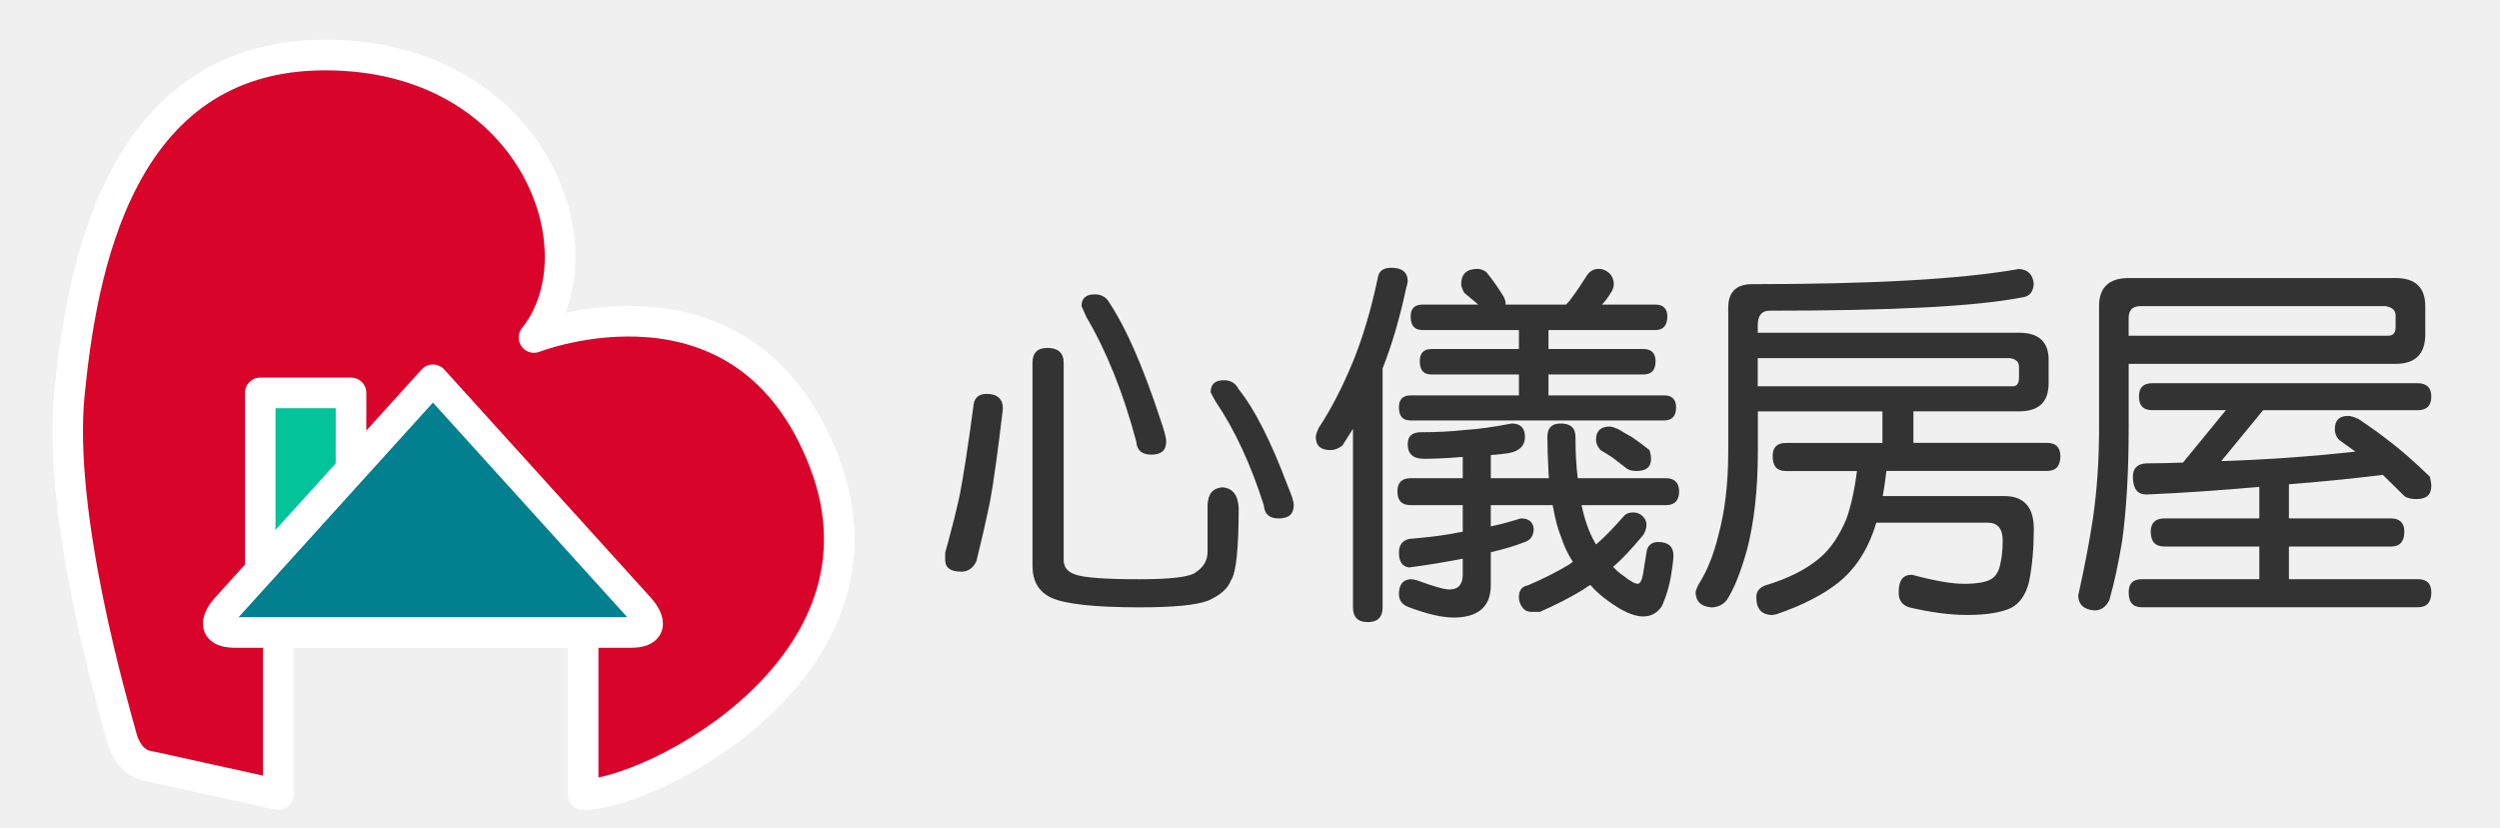
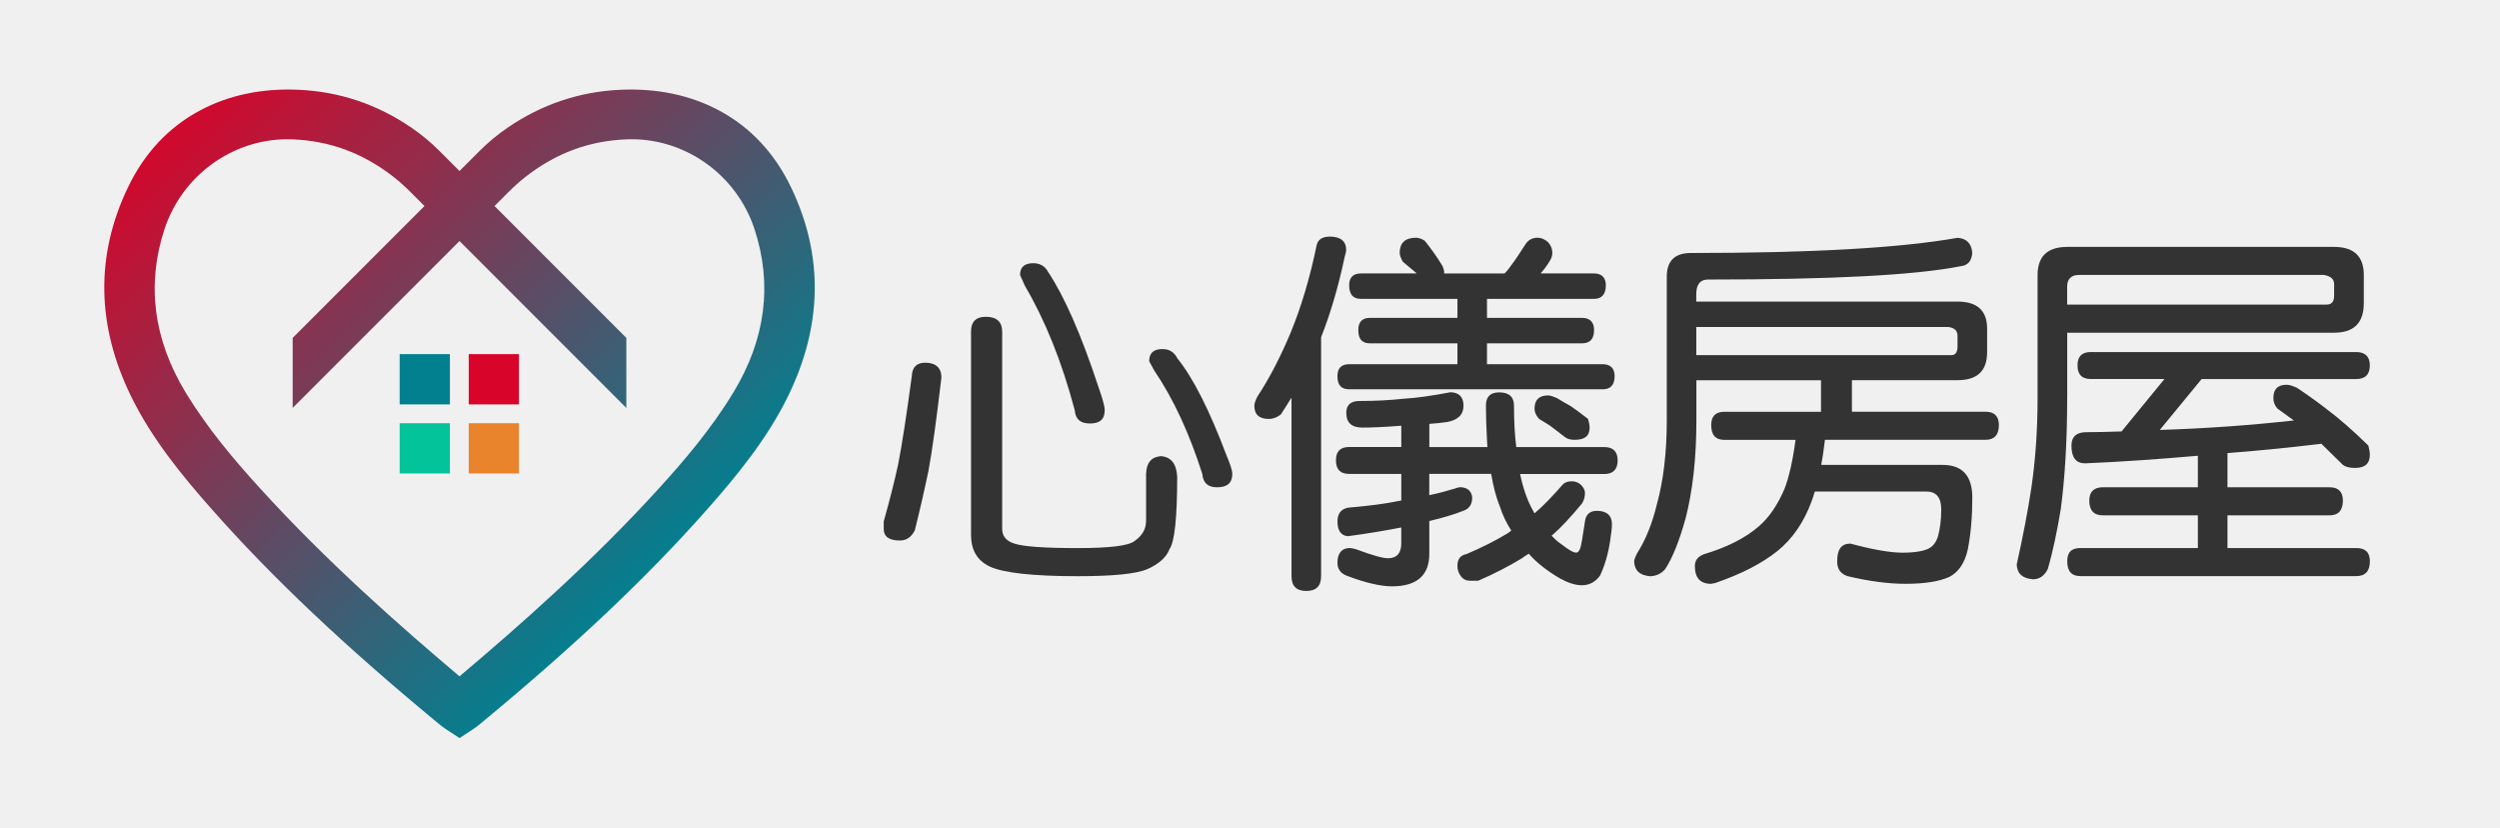
- <svg xmlns="http://www.w3.org/2000/svg" version="1.1" id="圖層_1" x="0px" y="0px" width="145px" height="48px" viewBox="12.5 4.5 145 48" enable-background="new 12.5 4.5 145 48" xml:space="preserve">
+ <svg xmlns="http://www.w3.org/2000/svg" version="1.1" id="圖層_1" x="0px" y="0px" width="145px" height="48px" viewBox="0 0 145 48" enable-background="new 0 0 145 48" xml:space="preserve">
  <g>
    <g>
-       <path fill="#D90429" stroke="#FFFFFF" stroke-width="1.774" stroke-linecap="round" stroke-linejoin="round" stroke-miterlimit="10" d="    M46.335,41.186v9.402c3.965,0,18.543-7.451,13.99-19.295c-4.619-12.014-16.842-7.217-16.842-7.217    c4.055-5.044-0.044-16.383-12.119-16.383c-12.074,0-14.137,12.681-14.836,19.636c-0.714,7.085,2.583,18.267,3.029,19.916    s1.604,1.693,1.604,1.693l7.485,1.648v-9.4H46.335z" />
-       <path fill="#028090" stroke="#FFFFFF" stroke-width="1.774" stroke-linejoin="round" stroke-miterlimit="10" d="M37.62,41.186    c0,0,9.332,0,11.453,0c1.971,0,0.44-1.527,0.44-1.527L37.62,26.528l-11.893,13.13c0,0-1.532,1.527,0.44,1.527    C28.288,41.186,37.62,41.186,37.62,41.186z" />
-       <polygon fill="#02C39A" stroke="#FFFFFF" stroke-width="1.774" stroke-linejoin="round" stroke-miterlimit="10" points="    27.599,37.537 27.599,27.288 32.87,27.288 32.865,31.723 31.047,33.73   " />
+       <path fill="#333333" d="M54.624,21.897c-0.286,2.423-0.528,4.208-0.749,5.397c-0.22,1.059-0.485,2.225-0.793,3.461    c-0.198,0.396-0.484,0.594-0.859,0.594c-0.639,0-0.947-0.221-0.947-0.684v-0.418c0.331-1.189,0.617-2.291,0.837-3.308    c0.22-1.123,0.485-2.839,0.793-5.132c0.022-0.506,0.287-0.771,0.771-0.771C54.292,21.039,54.624,21.325,54.624,21.897z     M58.149,19.232v11.434c0,0.42,0.221,0.707,0.705,0.861c0.529,0.176,1.764,0.262,3.68,0.262c1.851,0,2.951-0.131,3.305-0.416    c0.439-0.309,0.66-0.684,0.66-1.17v-2.711c0.021-0.66,0.309-0.99,0.859-1.035c0.596,0.045,0.903,0.441,0.947,1.189    c0,2.381-0.154,3.791-0.439,4.189c-0.177,0.481-0.617,0.879-1.322,1.188c-0.661,0.266-1.983,0.396-4.01,0.396    c-2.623,0-4.319-0.197-5.09-0.552c-0.749-0.352-1.102-0.969-1.102-1.85V19.232c0-0.573,0.287-0.859,0.859-0.859    C57.818,18.373,58.149,18.658,58.149,19.232z M60.814,15.772c0.927,1.388,1.917,3.614,2.931,6.698    c0.221,0.639,0.354,1.078,0.354,1.323c0,0.527-0.287,0.769-0.859,0.769c-0.551,0-0.837-0.242-0.881-0.769    c-0.749-2.823-1.719-5.222-2.887-7.206l-0.286-0.639c0-0.441,0.242-0.683,0.771-0.683C60.353,15.267,60.64,15.442,60.814,15.772z     M68.308,20.774c0.924,1.146,1.871,3.019,2.842,5.597c0.221,0.527,0.352,0.902,0.352,1.121c0,0.529-0.309,0.771-0.881,0.771    c-0.528,0-0.813-0.242-0.858-0.771c-0.75-2.355-1.675-4.361-2.797-6.013l-0.287-0.528c0-0.462,0.241-0.705,0.771-0.705    C67.845,20.245,68.131,20.422,68.308,20.774z" />
+       <path fill="#333333" d="M78.11,14.494c0,0.11-0.045,0.243-0.09,0.418c-0.373,1.762-0.836,3.307-1.365,4.648V33.42    c0,0.571-0.287,0.856-0.858,0.856c-0.572,0-0.859-0.285-0.859-0.856V23.065c-0.219,0.353-0.418,0.661-0.614,0.968    c-0.222,0.178-0.464,0.266-0.685,0.266c-0.572,0-0.858-0.244-0.858-0.772c0-0.088,0.043-0.266,0.178-0.527    c0.725-1.103,1.365-2.357,1.936-3.725c0.598-1.454,1.104-3.128,1.5-5.046c0.064-0.33,0.33-0.506,0.771-0.506    C77.778,13.723,78.11,13.988,78.11,14.494z M84.917,23.527c0,0.528-0.33,0.837-0.947,0.948c-0.309,0.044-0.639,0.087-1.035,0.109    v1.346h3.371c0-0.088-0.021-0.199-0.021-0.287c-0.045-0.881-0.067-1.585-0.067-2.115c0-0.507,0.243-0.771,0.772-0.771    c0.572,0,0.857,0.265,0.857,0.771c0,0.925,0.045,1.718,0.133,2.402h5.111c0.506,0,0.771,0.264,0.771,0.77    c0,0.529-0.267,0.793-0.771,0.793H88.2c0.178,0.838,0.418,1.543,0.771,2.16c0.021,0.045,0.043,0.088,0.065,0.111    c0.021,0,0.043-0.023,0.064-0.045c0.441-0.375,0.971-0.924,1.588-1.629c0.109-0.111,0.285-0.176,0.506-0.176    c0.197,0,0.373,0.063,0.527,0.196c0.154,0.153,0.244,0.31,0.244,0.483c0,0.242-0.066,0.439-0.178,0.617    c-0.66,0.793-1.232,1.41-1.695,1.808c-0.045,0.045-0.066,0.045-0.066,0.045c0.176,0.194,0.375,0.373,0.574,0.504    c0.396,0.31,0.682,0.485,0.859,0.485c0.154,0,0.262-0.241,0.328-0.682l0.178-1.125c0.043-0.396,0.285-0.617,0.684-0.617    c0.572,0,0.881,0.265,0.881,0.771c0,0.242-0.045,0.572-0.108,0.992c-0.113,0.748-0.31,1.408-0.576,1.982    c-0.265,0.375-0.617,0.571-1.058,0.571c-0.373,0-0.791-0.131-1.276-0.396c-0.748-0.441-1.345-0.904-1.808-1.433    c-0.153,0.089-0.285,0.177-0.396,0.265c-0.728,0.44-1.563,0.881-2.533,1.301h-0.508c-0.196,0-0.375-0.088-0.506-0.266    c-0.131-0.177-0.197-0.373-0.197-0.595c0-0.396,0.177-0.616,0.529-0.685c0.881-0.375,1.674-0.77,2.356-1.188    c0.086-0.043,0.154-0.108,0.24-0.176c-0.285-0.44-0.506-0.904-0.66-1.39c-0.221-0.528-0.375-1.145-0.508-1.895h-3.59v1.234    c0.529-0.109,1.014-0.242,1.455-0.375c0.133-0.043,0.242-0.088,0.354-0.088c0.416,0.021,0.64,0.221,0.683,0.594    c0,0.398-0.177,0.662-0.507,0.771c-0.551,0.221-1.213,0.418-1.983,0.596v1.916c0,1.234-0.726,1.873-2.158,1.873    c-0.661,0-1.52-0.197-2.577-0.594c-0.396-0.134-0.595-0.396-0.595-0.771c0-0.551,0.242-0.838,0.683-0.859    c0.088,0,0.198,0.021,0.375,0.066c0.948,0.352,1.565,0.529,1.875,0.529c0.506,0,0.77-0.287,0.77-0.859v-0.926    c-0.904,0.176-1.939,0.354-3.107,0.508c-0.395-0.045-0.594-0.332-0.594-0.861c0-0.439,0.199-0.705,0.594-0.793    c1.279-0.109,2.271-0.242,2.976-0.396c0.045,0,0.088-0.021,0.133-0.021v-1.543h-3.021c-0.526,0-0.771-0.264-0.771-0.791    c0-0.508,0.244-0.771,0.771-0.771h3.021v-1.234c-1.078,0.088-1.828,0.109-2.248,0.109c-0.637,0-0.944-0.285-0.944-0.859    c0-0.44,0.239-0.684,0.768-0.684c0.906,0,1.766-0.043,2.559-0.131c0.771-0.043,1.674-0.178,2.709-0.375    C84.651,22.756,84.917,23.021,84.917,23.527z M82.669,13.965c0.354,0.44,0.707,0.925,1.037,1.476    c0.043,0.133,0.088,0.242,0.088,0.331v0.088h3.504c0.086-0.088,0.197-0.199,0.285-0.331c0.332-0.44,0.641-0.903,0.947-1.388    c0.153-0.22,0.375-0.353,0.684-0.353c0.221,0,0.418,0.088,0.617,0.265c0.153,0.176,0.242,0.375,0.242,0.617    c0,0.176-0.068,0.352-0.177,0.506c-0.153,0.264-0.332,0.484-0.508,0.683h3.106c0.439,0,0.683,0.242,0.683,0.683    c0,0.528-0.242,0.793-0.683,0.793H86.28v1.101h5.508c0.463,0,0.705,0.243,0.705,0.706c0,0.529-0.242,0.771-0.705,0.771H86.28    v1.211h6.719c0.441,0,0.687,0.242,0.687,0.684c0,0.527-0.244,0.771-0.687,0.771H78.284c-0.463,0-0.682-0.243-0.682-0.771    c0-0.441,0.219-0.684,0.682-0.684h6.281v-1.211h-5.07c-0.463,0-0.682-0.242-0.682-0.771c0-0.463,0.219-0.706,0.682-0.706h5.07    v-1.101h-5.598c-0.463,0-0.684-0.265-0.684-0.793c0-0.44,0.221-0.683,0.684-0.683h3.24c-0.289-0.243-0.551-0.462-0.816-0.683    c-0.133-0.243-0.176-0.419-0.176-0.506c0-0.573,0.309-0.882,0.947-0.882C82.341,13.79,82.495,13.856,82.669,13.965z     M90.339,23.088c0.285,0.176,0.549,0.332,0.791,0.461c0.266,0.177,0.619,0.442,1.014,0.75c0.045,0.177,0.09,0.33,0.09,0.508    c0,0.483-0.287,0.702-0.861,0.702c-0.241,0-0.438-0.043-0.594-0.176c-0.354-0.264-0.617-0.483-0.836-0.639    c-0.199-0.133-0.42-0.263-0.641-0.396c-0.176-0.197-0.264-0.396-0.264-0.595c0-0.506,0.264-0.77,0.793-0.77    C89.962,22.934,90.116,23,90.339,23.088z" />
+       <path fill="#333333" d="M114.438,14.671c-0.043,0.484-0.264,0.727-0.682,0.771c-2.688,0.529-7.559,0.771-14.652,0.771    c-0.461,0-0.682,0.287-0.682,0.859v0.419h15.158c1.145,0,1.719,0.528,1.719,1.563v1.367c0,1.102-0.574,1.629-1.719,1.629h-6.125    v1.829h7.756c0.506,0,0.771,0.267,0.771,0.771c0,0.574-0.266,0.859-0.771,0.859h-9.322c-0.064,0.529-0.131,1.016-0.217,1.455    h7.049c1.146,0,1.719,0.639,1.719,1.895c0,1.102-0.086,2.115-0.264,3.018c-0.176,0.793-0.551,1.322-1.078,1.588    c-0.596,0.265-1.434,0.396-2.533,0.396c-1.016,0-2.139-0.154-3.35-0.441c-0.42-0.131-0.617-0.418-0.617-0.858    c0-0.703,0.242-1.033,0.771-1.033c1.299,0.351,2.313,0.526,3.018,0.526c0.705,0,1.191-0.088,1.477-0.219    c0.287-0.133,0.484-0.377,0.596-0.771c0.109-0.42,0.177-0.927,0.177-1.521c0-0.685-0.287-1.035-0.856-1.035h-6.369    c-0.066,0-0.111,0-0.111,0c-0.064,0.221-0.133,0.42-0.197,0.596c-0.441,1.189-1.102,2.156-1.982,2.863    c-0.883,0.705-2.071,1.322-3.612,1.852c-0.154,0.02-0.222,0.043-0.222,0.043c-0.641,0-0.946-0.352-0.946-1.035    c0-0.33,0.176-0.551,0.528-0.684c1.322-0.396,2.379-0.924,3.172-1.607c0.617-0.529,1.103-1.258,1.5-2.182    c0.263-0.684,0.482-1.631,0.64-2.842h-4.121c-0.526,0-0.771-0.287-0.771-0.859c0-0.506,0.242-0.771,0.771-0.771h5.599v-1.829    H98.43v2.336c0,2.224-0.224,4.097-0.617,5.64c-0.377,1.365-0.772,2.334-1.19,2.973c-0.222,0.267-0.506,0.398-0.859,0.42    c-0.615-0.045-0.924-0.33-0.947-0.858c0-0.065,0.043-0.222,0.178-0.483c0.506-0.796,0.879-1.74,1.146-2.845    c0.375-1.364,0.571-2.996,0.571-4.845v-8.352c0-0.904,0.464-1.366,1.39-1.366c6.963,0,12.14-0.287,15.487-0.881    C114.11,13.834,114.396,14.122,114.438,14.671z M113.228,20.598c0.221,0,0.354-0.154,0.354-0.506v-0.617    c0-0.288-0.176-0.463-0.528-0.508h-14.63v1.629h14.805V20.598z" />
+       <path fill="#333333" d="M119.944,23.088c0,2.488-0.131,4.648-0.373,6.455c-0.221,1.322-0.463,2.469-0.75,3.459    c-0.197,0.396-0.483,0.596-0.856,0.596c-0.617-0.045-0.927-0.331-0.949-0.858c0.375-1.674,0.66-3.174,0.858-4.494    c0.222-1.541,0.353-3.262,0.353-5.155v-7.141c0-1.079,0.574-1.63,1.72-1.63h15.489c1.146,0,1.72,0.551,1.72,1.63v1.631    c0,1.146-0.574,1.716-1.72,1.716h-15.489v3.791H119.944z M120.628,15.948c-0.463,0-0.685,0.242-0.685,0.683v1.035h15.052    c0.285,0,0.438-0.154,0.438-0.507v-0.683c0-0.287-0.197-0.462-0.594-0.529h-5.687L120.628,15.948L120.628,15.948z M137.505,21.192    c0,0.528-0.264,0.793-0.793,0.793h-8.967l-2.427,2.952c2.802-0.088,5.398-0.287,7.779-0.55c-0.31-0.221-0.64-0.461-0.947-0.684    c-0.178-0.197-0.241-0.396-0.241-0.615c0-0.509,0.241-0.772,0.771-0.772c0.151,0,0.353,0.067,0.596,0.176    c0.66,0.441,1.275,0.882,1.806,1.3c0.617,0.461,1.41,1.145,2.336,2.048c0.043,0.177,0.088,0.353,0.088,0.529    c0,0.527-0.287,0.77-0.859,0.77c-0.285,0-0.527-0.045-0.705-0.176c-0.484-0.483-0.902-0.881-1.256-1.233    c-0.043,0.022-0.088,0.022-0.109,0.022c-1.83,0.219-3.612,0.396-5.332,0.527v1.982h5.926c0.507,0,0.771,0.266,0.771,0.771    c0,0.572-0.266,0.859-0.771,0.859h-5.926v1.895h7.47c0.526,0,0.793,0.242,0.793,0.771c0,0.571-0.267,0.858-0.793,0.858h-15.996    c-0.527,0-0.771-0.287-0.771-0.858c0-0.529,0.243-0.771,0.771-0.771h6.809v-1.895h-5.508c-0.526,0-0.793-0.287-0.793-0.859    c0-0.506,0.267-0.771,0.793-0.771h5.508v-1.828c-2.245,0.197-4.428,0.352-6.543,0.441c-0.528,0-0.793-0.332-0.793-1.035    c0-0.486,0.265-0.75,0.793-0.771c0.705,0,1.41-0.023,2.115-0.045l2.49-3.041h-4.275c-0.526,0-0.771-0.264-0.771-0.793    c0-0.506,0.242-0.771,0.771-0.771h15.4C137.241,20.422,137.505,20.686,137.505,21.192z" />
    </g>
    <g>
-       <path fill="#333333" d="M70.691,28.204c-0.286,2.423-0.528,4.208-0.749,5.397c-0.22,1.059-0.485,2.225-0.793,3.461    c-0.198,0.396-0.484,0.594-0.859,0.594c-0.639,0-0.947-0.221-0.947-0.684v-0.418c0.331-1.189,0.617-2.291,0.837-3.307    c0.22-1.123,0.485-2.84,0.793-5.132c0.022-0.506,0.287-0.771,0.771-0.771C70.36,27.345,70.691,27.632,70.691,28.204z     M74.217,25.539v11.434c0,0.42,0.22,0.707,0.705,0.861c0.529,0.176,1.763,0.262,3.679,0.262c1.851,0,2.952-0.131,3.305-0.416    c0.44-0.309,0.661-0.684,0.661-1.17v-2.711c0.021-0.66,0.308-0.99,0.859-1.035c0.595,0.045,0.903,0.441,0.947,1.189    c0,2.381-0.154,3.791-0.439,4.189c-0.177,0.482-0.617,0.879-1.323,1.188c-0.661,0.266-1.983,0.396-4.01,0.396    c-2.622,0-4.319-0.197-5.089-0.551c-0.749-0.352-1.102-0.969-1.102-1.85V25.539c0-0.573,0.287-0.859,0.859-0.859    C73.886,24.679,74.217,24.965,74.217,25.539z M76.882,22.079c0.926,1.388,1.917,3.614,2.931,6.698    c0.22,0.639,0.353,1.079,0.353,1.322c0,0.528-0.287,0.77-0.859,0.77c-0.551,0-0.837-0.242-0.881-0.77    c-0.749-2.821-1.719-5.221-2.887-7.205l-0.286-0.639c0-0.441,0.242-0.683,0.771-0.683C76.42,21.573,76.707,21.749,76.882,22.079z     M84.375,27.081c0.924,1.146,1.871,3.019,2.842,5.597c0.221,0.527,0.352,0.902,0.352,1.121c0,0.529-0.309,0.771-0.881,0.771    c-0.529,0-0.814-0.242-0.859-0.771c-0.75-2.355-1.675-4.361-2.797-6.013l-0.287-0.528c0-0.462,0.242-0.705,0.771-0.705    C83.912,26.552,84.198,26.728,84.375,27.081z" />
-       <path fill="#333333" d="M94.178,20.801c0,0.11-0.045,0.243-0.09,0.418c-0.373,1.762-0.836,3.306-1.365,4.648v13.859    c0,0.572-0.287,0.857-0.859,0.857s-0.859-0.285-0.859-0.857V29.372c-0.219,0.353-0.418,0.66-0.615,0.968    c-0.221,0.177-0.463,0.265-0.684,0.265c-0.572,0-0.859-0.243-0.859-0.771c0-0.088,0.043-0.265,0.178-0.528    c0.725-1.102,1.365-2.357,1.936-3.724c0.598-1.454,1.104-3.128,1.5-5.046c0.064-0.33,0.33-0.506,0.771-0.506    C93.846,20.03,94.178,20.295,94.178,20.801z M100.984,29.834c0,0.528-0.33,0.837-0.947,0.947    c-0.309,0.045-0.639,0.088-1.035,0.109v1.346h3.371c0-0.088-0.021-0.199-0.021-0.287c-0.045-0.881-0.068-1.586-0.068-2.115    c0-0.507,0.244-0.771,0.773-0.771c0.572,0,0.857,0.264,0.857,0.771c0,0.925,0.045,1.718,0.133,2.402h5.111    c0.506,0,0.771,0.264,0.771,0.77c0,0.529-0.266,0.793-0.771,0.793h-4.891c0.178,0.838,0.418,1.543,0.771,2.16    c0.021,0.045,0.043,0.088,0.066,0.111c0.021,0,0.043-0.023,0.064-0.045c0.441-0.375,0.971-0.924,1.588-1.629    c0.109-0.111,0.285-0.176,0.506-0.176c0.197,0,0.373,0.064,0.527,0.197c0.154,0.154,0.244,0.309,0.244,0.484    c0,0.242-0.066,0.439-0.178,0.617c-0.66,0.793-1.232,1.41-1.695,1.807c-0.045,0.045-0.066,0.045-0.066,0.045    c0.176,0.195,0.375,0.373,0.574,0.504c0.396,0.309,0.682,0.486,0.859,0.486c0.154,0,0.262-0.242,0.328-0.682l0.178-1.125    c0.043-0.396,0.285-0.617,0.684-0.617c0.572,0,0.881,0.264,0.881,0.771c0,0.242-0.045,0.572-0.109,0.992    c-0.113,0.748-0.309,1.408-0.576,1.982c-0.264,0.375-0.617,0.572-1.057,0.572c-0.373,0-0.791-0.131-1.277-0.396    c-0.748-0.441-1.344-0.904-1.807-1.432c-0.154,0.088-0.285,0.176-0.396,0.264c-0.727,0.441-1.563,0.881-2.533,1.301h-0.508    c-0.197,0-0.375-0.088-0.506-0.266c-0.131-0.176-0.197-0.373-0.197-0.594c0-0.396,0.176-0.617,0.529-0.684    c0.881-0.375,1.674-0.77,2.357-1.189c0.086-0.043,0.154-0.109,0.24-0.176c-0.285-0.441-0.506-0.904-0.66-1.389    c-0.221-0.529-0.375-1.145-0.508-1.895H99v1.234c0.529-0.109,1.014-0.242,1.455-0.375c0.133-0.043,0.242-0.088,0.354-0.088    c0.416,0.021,0.639,0.221,0.682,0.594c0,0.398-0.176,0.662-0.506,0.771c-0.551,0.221-1.213,0.418-1.984,0.596v1.916    c0,1.234-0.725,1.873-2.158,1.873c-0.662,0-1.52-0.197-2.578-0.594c-0.395-0.133-0.594-0.396-0.594-0.771    c0-0.551,0.242-0.838,0.682-0.859c0.088,0,0.199,0.021,0.375,0.066c0.949,0.352,1.566,0.529,1.875,0.529    c0.506,0,0.77-0.287,0.77-0.859v-0.926c-0.904,0.176-1.939,0.354-3.107,0.508c-0.395-0.045-0.594-0.332-0.594-0.861    c0-0.439,0.199-0.705,0.594-0.793c1.279-0.109,2.27-0.242,2.975-0.396c0.045,0,0.088-0.021,0.133-0.021v-1.543h-3.02    c-0.527,0-0.771-0.264-0.771-0.791c0-0.508,0.244-0.771,0.771-0.771h3.02v-1.234c-1.078,0.088-1.828,0.109-2.248,0.109    c-0.637,0-0.945-0.285-0.945-0.859c0-0.439,0.24-0.683,0.768-0.683c0.906,0,1.766-0.043,2.559-0.132    c0.771-0.043,1.674-0.177,2.709-0.374C100.719,29.063,100.984,29.327,100.984,29.834z M98.736,20.272    c0.354,0.44,0.707,0.925,1.037,1.476c0.043,0.133,0.088,0.242,0.088,0.331v0.088h3.504c0.086-0.088,0.197-0.199,0.285-0.331    c0.332-0.44,0.641-0.903,0.947-1.388c0.154-0.22,0.375-0.353,0.684-0.353c0.221,0,0.418,0.088,0.617,0.265    c0.154,0.176,0.242,0.375,0.242,0.617c0,0.176-0.068,0.352-0.176,0.506c-0.154,0.264-0.332,0.484-0.508,0.683h3.107    c0.439,0,0.682,0.242,0.682,0.683c0,0.528-0.242,0.793-0.682,0.793h-6.215v1.101h5.508c0.463,0,0.705,0.243,0.705,0.706    c0,0.529-0.242,0.771-0.705,0.771h-5.508v1.212h6.719c0.441,0,0.686,0.242,0.686,0.683c0,0.528-0.244,0.771-0.686,0.771H94.352    c-0.463,0-0.682-0.243-0.682-0.771c0-0.441,0.219-0.683,0.682-0.683h6.281v-1.212h-5.07c-0.463,0-0.682-0.242-0.682-0.771    c0-0.463,0.219-0.706,0.682-0.706h5.07v-1.101h-5.598c-0.463,0-0.684-0.265-0.684-0.793c0-0.44,0.221-0.683,0.684-0.683h3.24    c-0.289-0.243-0.551-0.462-0.816-0.683c-0.133-0.243-0.176-0.419-0.176-0.506c0-0.573,0.309-0.882,0.947-0.882    C98.408,20.096,98.563,20.163,98.736,20.272z M106.406,29.395c0.285,0.175,0.549,0.331,0.791,0.461    c0.266,0.176,0.619,0.441,1.014,0.75c0.045,0.176,0.09,0.33,0.09,0.508c0,0.484-0.287,0.703-0.861,0.703    c-0.242,0-0.439-0.043-0.594-0.176c-0.354-0.264-0.617-0.484-0.836-0.639c-0.199-0.133-0.42-0.264-0.641-0.396    c-0.176-0.198-0.264-0.397-0.264-0.595c0-0.506,0.264-0.77,0.793-0.77C106.029,29.24,106.184,29.306,106.406,29.395z" />
-       <path fill="#333333" d="M130.506,20.978c-0.043,0.484-0.264,0.727-0.682,0.771c-2.688,0.529-7.559,0.771-14.652,0.771    c-0.461,0-0.682,0.287-0.682,0.859v0.419h15.158c1.145,0,1.719,0.528,1.719,1.564v1.366c0,1.102-0.574,1.63-1.719,1.63h-6.125    v1.828h7.756c0.506,0,0.771,0.266,0.771,0.771c0,0.574-0.266,0.859-0.771,0.859h-9.322c-0.064,0.529-0.131,1.016-0.217,1.455    h7.049c1.146,0,1.719,0.639,1.719,1.895c0,1.102-0.086,2.115-0.264,3.018c-0.176,0.793-0.551,1.322-1.078,1.588    c-0.596,0.264-1.434,0.396-2.533,0.396c-1.016,0-2.139-0.154-3.35-0.441c-0.42-0.131-0.617-0.418-0.617-0.859    c0-0.703,0.242-1.033,0.771-1.033c1.299,0.35,2.314,0.527,3.018,0.527c0.705,0,1.191-0.088,1.477-0.219    c0.287-0.133,0.484-0.377,0.596-0.771c0.109-0.42,0.176-0.926,0.176-1.521c0-0.684-0.287-1.035-0.857-1.035h-6.369    c-0.066,0-0.111,0-0.111,0c-0.064,0.221-0.133,0.42-0.197,0.596c-0.441,1.189-1.102,2.156-1.982,2.863    c-0.883,0.705-2.072,1.322-3.613,1.852c-0.154,0.02-0.221,0.043-0.221,0.043c-0.641,0-0.947-0.352-0.947-1.035    c0-0.33,0.176-0.551,0.529-0.684c1.322-0.396,2.379-0.924,3.172-1.607c0.617-0.529,1.102-1.258,1.5-2.182    c0.262-0.684,0.482-1.631,0.639-2.842h-4.121c-0.527,0-0.77-0.287-0.77-0.859c0-0.507,0.242-0.771,0.77-0.771h5.598v-1.829h-7.227    v2.336c0,2.225-0.223,4.098-0.617,5.641c-0.377,1.365-0.773,2.334-1.191,2.973c-0.221,0.266-0.506,0.398-0.859,0.42    c-0.615-0.045-0.924-0.33-0.947-0.859c0-0.066,0.043-0.221,0.178-0.484c0.506-0.795,0.879-1.74,1.145-2.844    c0.375-1.365,0.572-2.996,0.572-4.846v-8.351c0-0.904,0.463-1.366,1.389-1.366c6.963,0,12.139-0.287,15.488-0.881    C130.178,20.141,130.463,20.428,130.506,20.978z M129.295,26.904c0.221,0,0.354-0.154,0.354-0.506v-0.617    c0-0.288-0.176-0.463-0.529-0.508H114.49v1.63H129.295z" />
-       <path fill="#333333" d="M136.012,29.395c0,2.488-0.131,4.648-0.373,6.455c-0.221,1.322-0.463,2.469-0.75,3.459    c-0.197,0.396-0.484,0.596-0.857,0.596c-0.617-0.045-0.926-0.332-0.949-0.859c0.375-1.674,0.66-3.174,0.859-4.494    c0.221-1.541,0.352-3.262,0.352-5.156v-7.14c0-1.079,0.574-1.63,1.719-1.63h15.49c1.145,0,1.719,0.551,1.719,1.63v1.631    c0,1.146-0.574,1.717-1.719,1.717h-15.49V29.395L136.012,29.395z M136.695,22.255c-0.463,0-0.684,0.242-0.684,0.683v1.035h15.051    c0.285,0,0.439-0.154,0.439-0.507v-0.683c0-0.287-0.197-0.462-0.594-0.529h-5.686H136.695z M153.572,27.499    c0,0.528-0.264,0.793-0.793,0.793h-8.967l-2.426,2.952c2.801-0.088,5.398-0.287,7.779-0.551c-0.309-0.22-0.639-0.461-0.947-0.683    c-0.178-0.197-0.242-0.396-0.242-0.616c0-0.508,0.242-0.772,0.771-0.772c0.152,0,0.352,0.067,0.596,0.176    c0.66,0.441,1.275,0.882,1.805,1.3c0.617,0.461,1.41,1.145,2.336,2.049c0.043,0.176,0.088,0.352,0.088,0.529    c0,0.527-0.287,0.77-0.859,0.77c-0.285,0-0.527-0.045-0.705-0.176c-0.484-0.484-0.902-0.881-1.256-1.234    c-0.043,0.023-0.088,0.023-0.109,0.023c-1.83,0.219-3.613,0.396-5.332,0.527v1.982h5.926c0.506,0,0.771,0.266,0.771,0.771    c0,0.572-0.266,0.859-0.771,0.859h-5.926v1.895h7.469c0.527,0,0.793,0.242,0.793,0.771c0,0.572-0.266,0.859-0.793,0.859h-15.996    c-0.527,0-0.771-0.287-0.771-0.859c0-0.529,0.244-0.771,0.771-0.771h6.809v-1.895h-5.508c-0.527,0-0.793-0.287-0.793-0.859    c0-0.506,0.266-0.771,0.793-0.771h5.508v-1.828c-2.246,0.197-4.428,0.352-6.543,0.441c-0.529,0-0.793-0.332-0.793-1.035    c0-0.486,0.264-0.75,0.793-0.771c0.705,0,1.41-0.023,2.115-0.045l2.49-3.041h-4.275c-0.527,0-0.77-0.264-0.77-0.793    c0-0.506,0.242-0.771,0.77-0.771h15.4C153.309,26.728,153.572,26.992,153.572,27.499z" />
+       <linearGradient id="SVGID_1_" gradientUnits="userSpaceOnUse" x1="12.67" y1="2.89" x2="40.182" y2="31.33">
+         <stop offset="0" style="stop-color:#D90429" />
+         <stop offset="1" style="stop-color:#028090" />
+       </linearGradient>
+       <path fill="url(#SVGID_1_)" d="M45.899,10.865c-0.949-1.979-2.349-3.476-4.156-4.447c-1.677-0.901-3.619-1.309-5.772-1.21    c-2.345,0.107-4.531,0.841-6.499,2.184c-0.587,0.4-1.139,0.856-1.642,1.358l-1.168,1.168l-1.168-1.168    c-0.502-0.502-1.054-0.958-1.641-1.358c-1.969-1.343-4.155-2.077-6.5-2.184c-2.151-0.099-4.094,0.309-5.771,1.21    c-1.808,0.972-3.207,2.468-4.157,4.447c-1.896,3.945-1.83,8.033,0.195,12.151c1.211,2.464,2.96,4.591,4.67,6.523    c3.514,3.972,7.698,7.926,13.168,12.441c0.146,0.121,0.291,0.236,0.444,0.332l0.761,0.496l0.761-0.496    c0.152-0.096,0.299-0.211,0.442-0.332c5.471-4.516,9.657-8.47,13.17-12.441c1.709-1.933,3.458-4.06,4.67-6.523    C47.731,18.897,47.796,14.81,45.899,10.865z M9.541,13.301c1.021-3.111,3.928-5.224,7.137-5.224c0.099,0,0.196,0.001,0.294,0.005    c2.16,0.087,4.063,0.787,5.816,2.142c0.347,0.268,0.687,0.57,1.04,0.923l0.802,0.802l-7.648,7.648v4.063l9.68-9.68l9.68,9.68    v-4.063l-7.648-7.648l0.802-0.802c0.354-0.353,0.692-0.655,1.04-0.923c1.753-1.354,3.656-2.055,5.816-2.142    c3.324-0.134,6.381,2.013,7.43,5.218c1.049,3.197,0.638,6.377-1.223,9.452c-1.299,2.147-2.91,4.016-4.315,5.561    c-3.87,4.258-8.166,8.033-11.582,10.914c-3.416-2.881-7.713-6.656-11.582-10.914c-1.405-1.545-3.016-3.414-4.315-5.561    C8.905,19.679,8.493,16.499,9.541,13.301z" />
+       <g>
+         <rect x="23.19" y="20.54" fill="#028090" width="2.915" height="2.915" />
+         <rect x="27.197" y="20.54" fill="#D90429" width="2.914" height="2.915" />
+         <rect x="23.19" y="24.547" fill="#02C39A" width="2.915" height="2.914" />
+         <rect x="27.197" y="24.547" fill="#E9832C" width="2.914" height="2.914" />
+       </g>
    </g>
  </g>
</svg>
